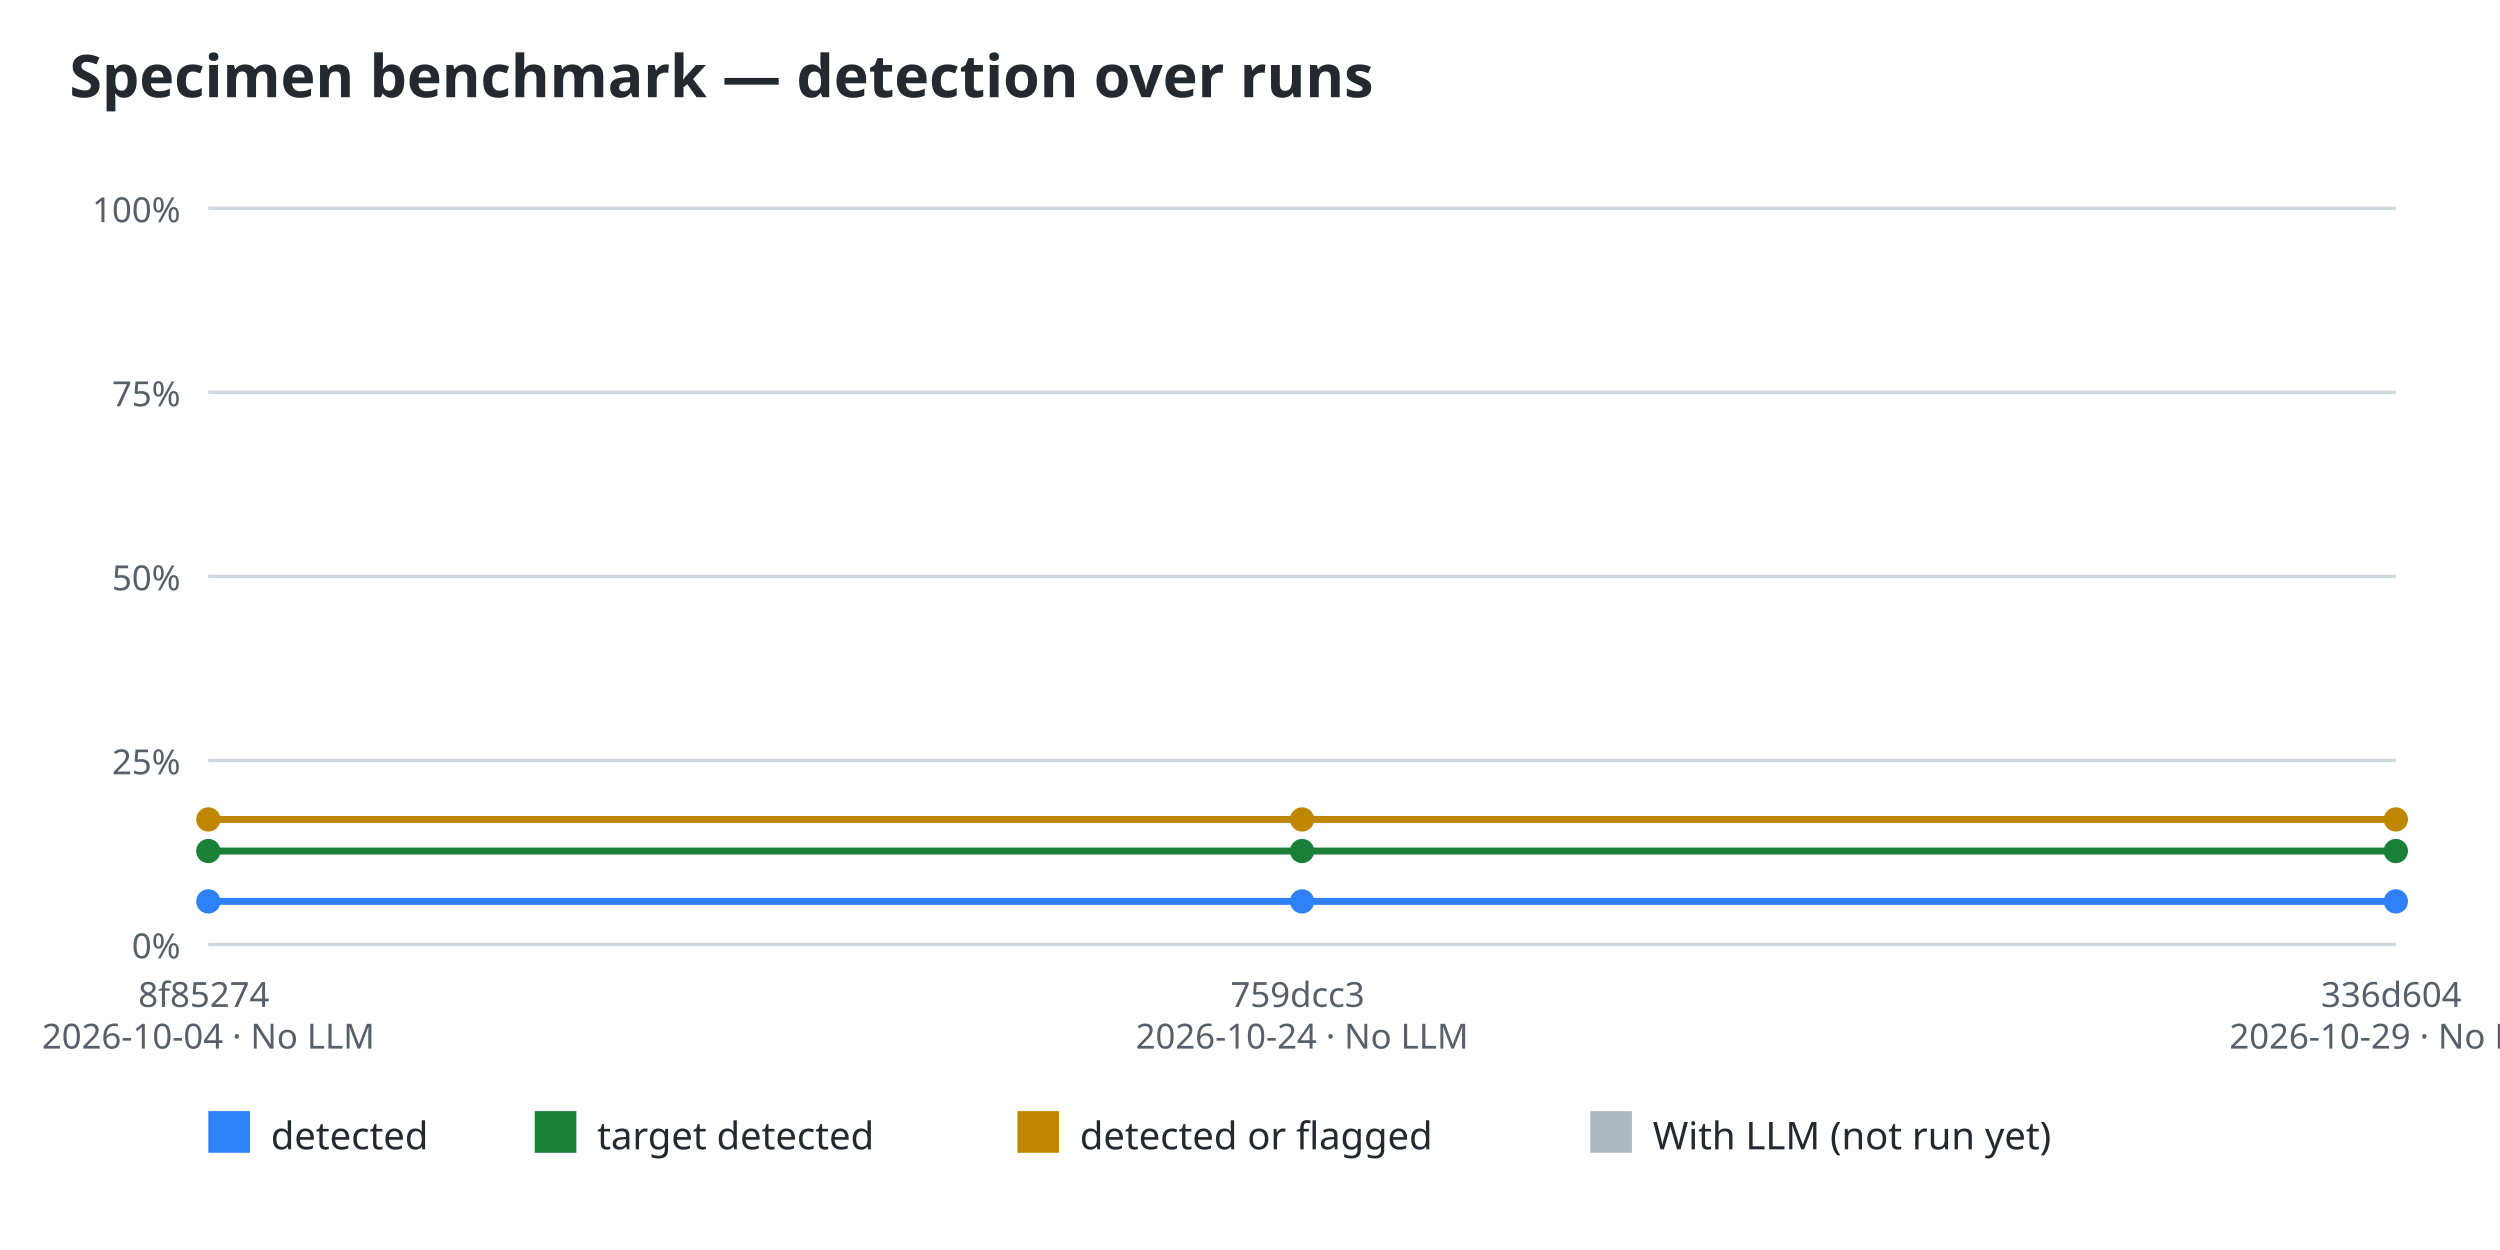
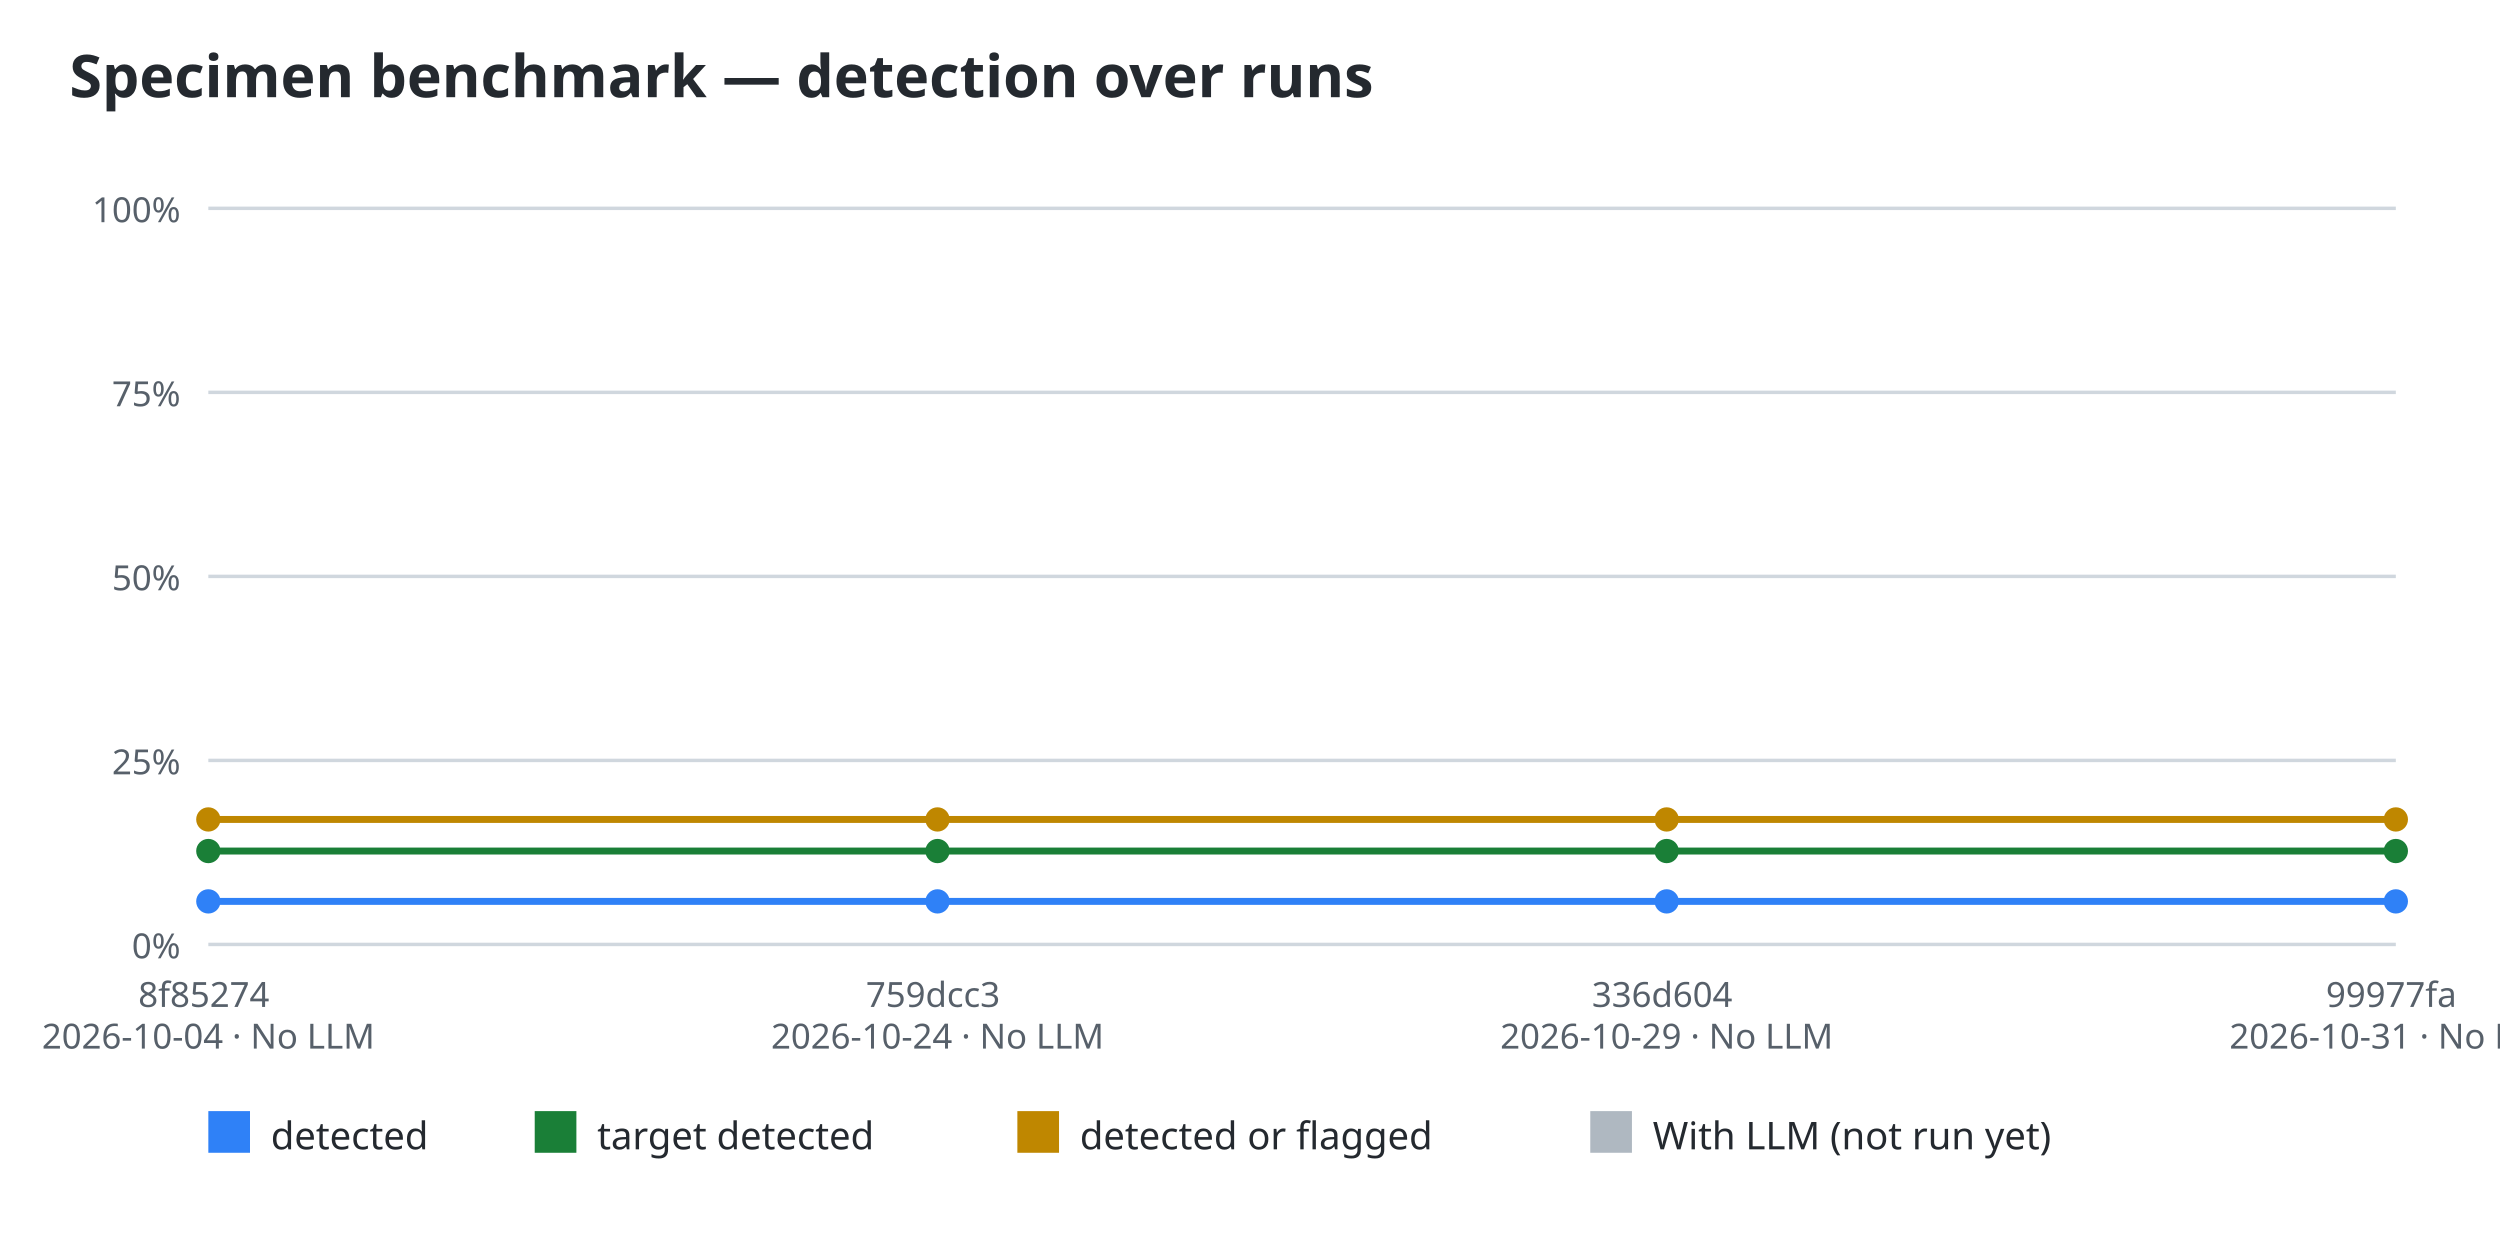
<svg xmlns="http://www.w3.org/2000/svg" viewBox="0 0 720 360" font-family="sans-serif">
  <rect width="720" height="360" fill="white" />
  <text x="20" y="28" font-size="17" font-weight="bold" fill="#24292f">Specimen benchmark — detection over runs</text>
  <line x1="60" y1="272.0" x2="690" y2="272.0" stroke="#d0d7de" stroke-width="1" />
  <text x="52" y="276.0" font-size="10" fill="#57606a" text-anchor="end">0%</text>
  <line x1="60" y1="219.0" x2="690" y2="219.0" stroke="#d0d7de" stroke-width="1" />
  <text x="52" y="223.0" font-size="10" fill="#57606a" text-anchor="end">25%</text>
  <line x1="60" y1="166.0" x2="690" y2="166.0" stroke="#d0d7de" stroke-width="1" />
  <text x="52" y="170.0" font-size="10" fill="#57606a" text-anchor="end">50%</text>
  <line x1="60" y1="113.0" x2="690" y2="113.0" stroke="#d0d7de" stroke-width="1" />
  <text x="52" y="117.0" font-size="10" fill="#57606a" text-anchor="end">75%</text>
  <line x1="60" y1="60.0" x2="690" y2="60.0" stroke="#d0d7de" stroke-width="1" />
  <text x="52" y="64.0" font-size="10" fill="#57606a" text-anchor="end">100%</text>
-   <polyline points="60.0,259.6 375.0,259.6 690.0,259.6" fill="none" stroke="#2f81f7" stroke-width="2" />
+   <polyline points="60.0,259.6 270.0,259.6 480.0,259.6 690.0,259.6" fill="none" stroke="#2f81f7" stroke-width="2" />
  <circle cx="60.0" cy="259.6" r="3.5" fill="#2f81f7" />
-   <circle cx="375.0" cy="259.6" r="3.5" fill="#2f81f7" />
+   <circle cx="270.0" cy="259.6" r="3.5" fill="#2f81f7" />
+   <circle cx="480.0" cy="259.6" r="3.5" fill="#2f81f7" />
  <circle cx="690.0" cy="259.6" r="3.5" fill="#2f81f7" />
-   <polyline points="60.0,245.1 375.0,245.1 690.0,245.1" fill="none" stroke="#1a7f37" stroke-width="2" />
+   <polyline points="60.0,245.1 270.0,245.1 480.0,245.1 690.0,245.1" fill="none" stroke="#1a7f37" stroke-width="2" />
  <circle cx="60.0" cy="245.1" r="3.5" fill="#1a7f37" />
-   <circle cx="375.0" cy="245.1" r="3.5" fill="#1a7f37" />
+   <circle cx="270.0" cy="245.1" r="3.5" fill="#1a7f37" />
+   <circle cx="480.0" cy="245.1" r="3.5" fill="#1a7f37" />
  <circle cx="690.0" cy="245.1" r="3.5" fill="#1a7f37" />
-   <polyline points="60.0,236.0 375.0,236.0 690.0,236.0" fill="none" stroke="#bf8700" stroke-width="2" />
+   <polyline points="60.0,236.0 270.0,236.0 480.0,236.0 690.0,236.0" fill="none" stroke="#bf8700" stroke-width="2" />
  <circle cx="60.0" cy="236.0" r="3.5" fill="#bf8700" />
-   <circle cx="375.0" cy="236.0" r="3.5" fill="#bf8700" />
+   <circle cx="270.0" cy="236.0" r="3.5" fill="#bf8700" />
+   <circle cx="480.0" cy="236.0" r="3.5" fill="#bf8700" />
  <circle cx="690.0" cy="236.0" r="3.5" fill="#bf8700" />
  <text x="60.0" y="290" font-size="10" fill="#57606a" text-anchor="middle">
    <tspan x="60.0" dy="0">8f85274</tspan>
    <tspan x="60.0" dy="12">2026-10-04 · No LLM</tspan>
  </text>
-   <text x="375.0" y="290" font-size="10" fill="#57606a" text-anchor="middle">
-     <tspan x="375.0" dy="0">759dcc3</tspan>
-     <tspan x="375.0" dy="12">2026-10-24 · No LLM</tspan>
+   <text x="270.0" y="290" font-size="10" fill="#57606a" text-anchor="middle">
+     <tspan x="270.0" dy="0">759dcc3</tspan>
+     <tspan x="270.0" dy="12">2026-10-24 · No LLM</tspan>
+   </text>
+   <text x="480.0" y="290" font-size="10" fill="#57606a" text-anchor="middle">
+     <tspan x="480.0" dy="0">336d604</tspan>
+     <tspan x="480.0" dy="12">2026-10-29 · No LLM</tspan>
  </text>
  <text x="690.0" y="290" font-size="10" fill="#57606a" text-anchor="middle">
-     <tspan x="690.0" dy="0">336d604</tspan>
-     <tspan x="690.0" dy="12">2026-10-29 · No LLM</tspan>
+     <tspan x="690.0" dy="0">99977fa</tspan>
+     <tspan x="690.0" dy="12">2026-10-31 · No LLM</tspan>
  </text>
  <rect x="60" y="320" width="12" height="12" fill="#2f81f7" />
  <text x="78" y="331" font-size="11" fill="#24292f">detected</text>
  <rect x="154" y="320" width="12" height="12" fill="#1a7f37" />
  <text x="172" y="331" font-size="11" fill="#24292f">target detected</text>
  <rect x="293" y="320" width="12" height="12" fill="#bf8700" />
  <text x="311" y="331" font-size="11" fill="#24292f">detected or flagged</text>
  <rect x="458" y="320" width="12" height="12" fill="#afb8c1" />
  <text x="476" y="331" font-size="11" fill="#24292f">With LLM (not run yet)</text>
</svg>
